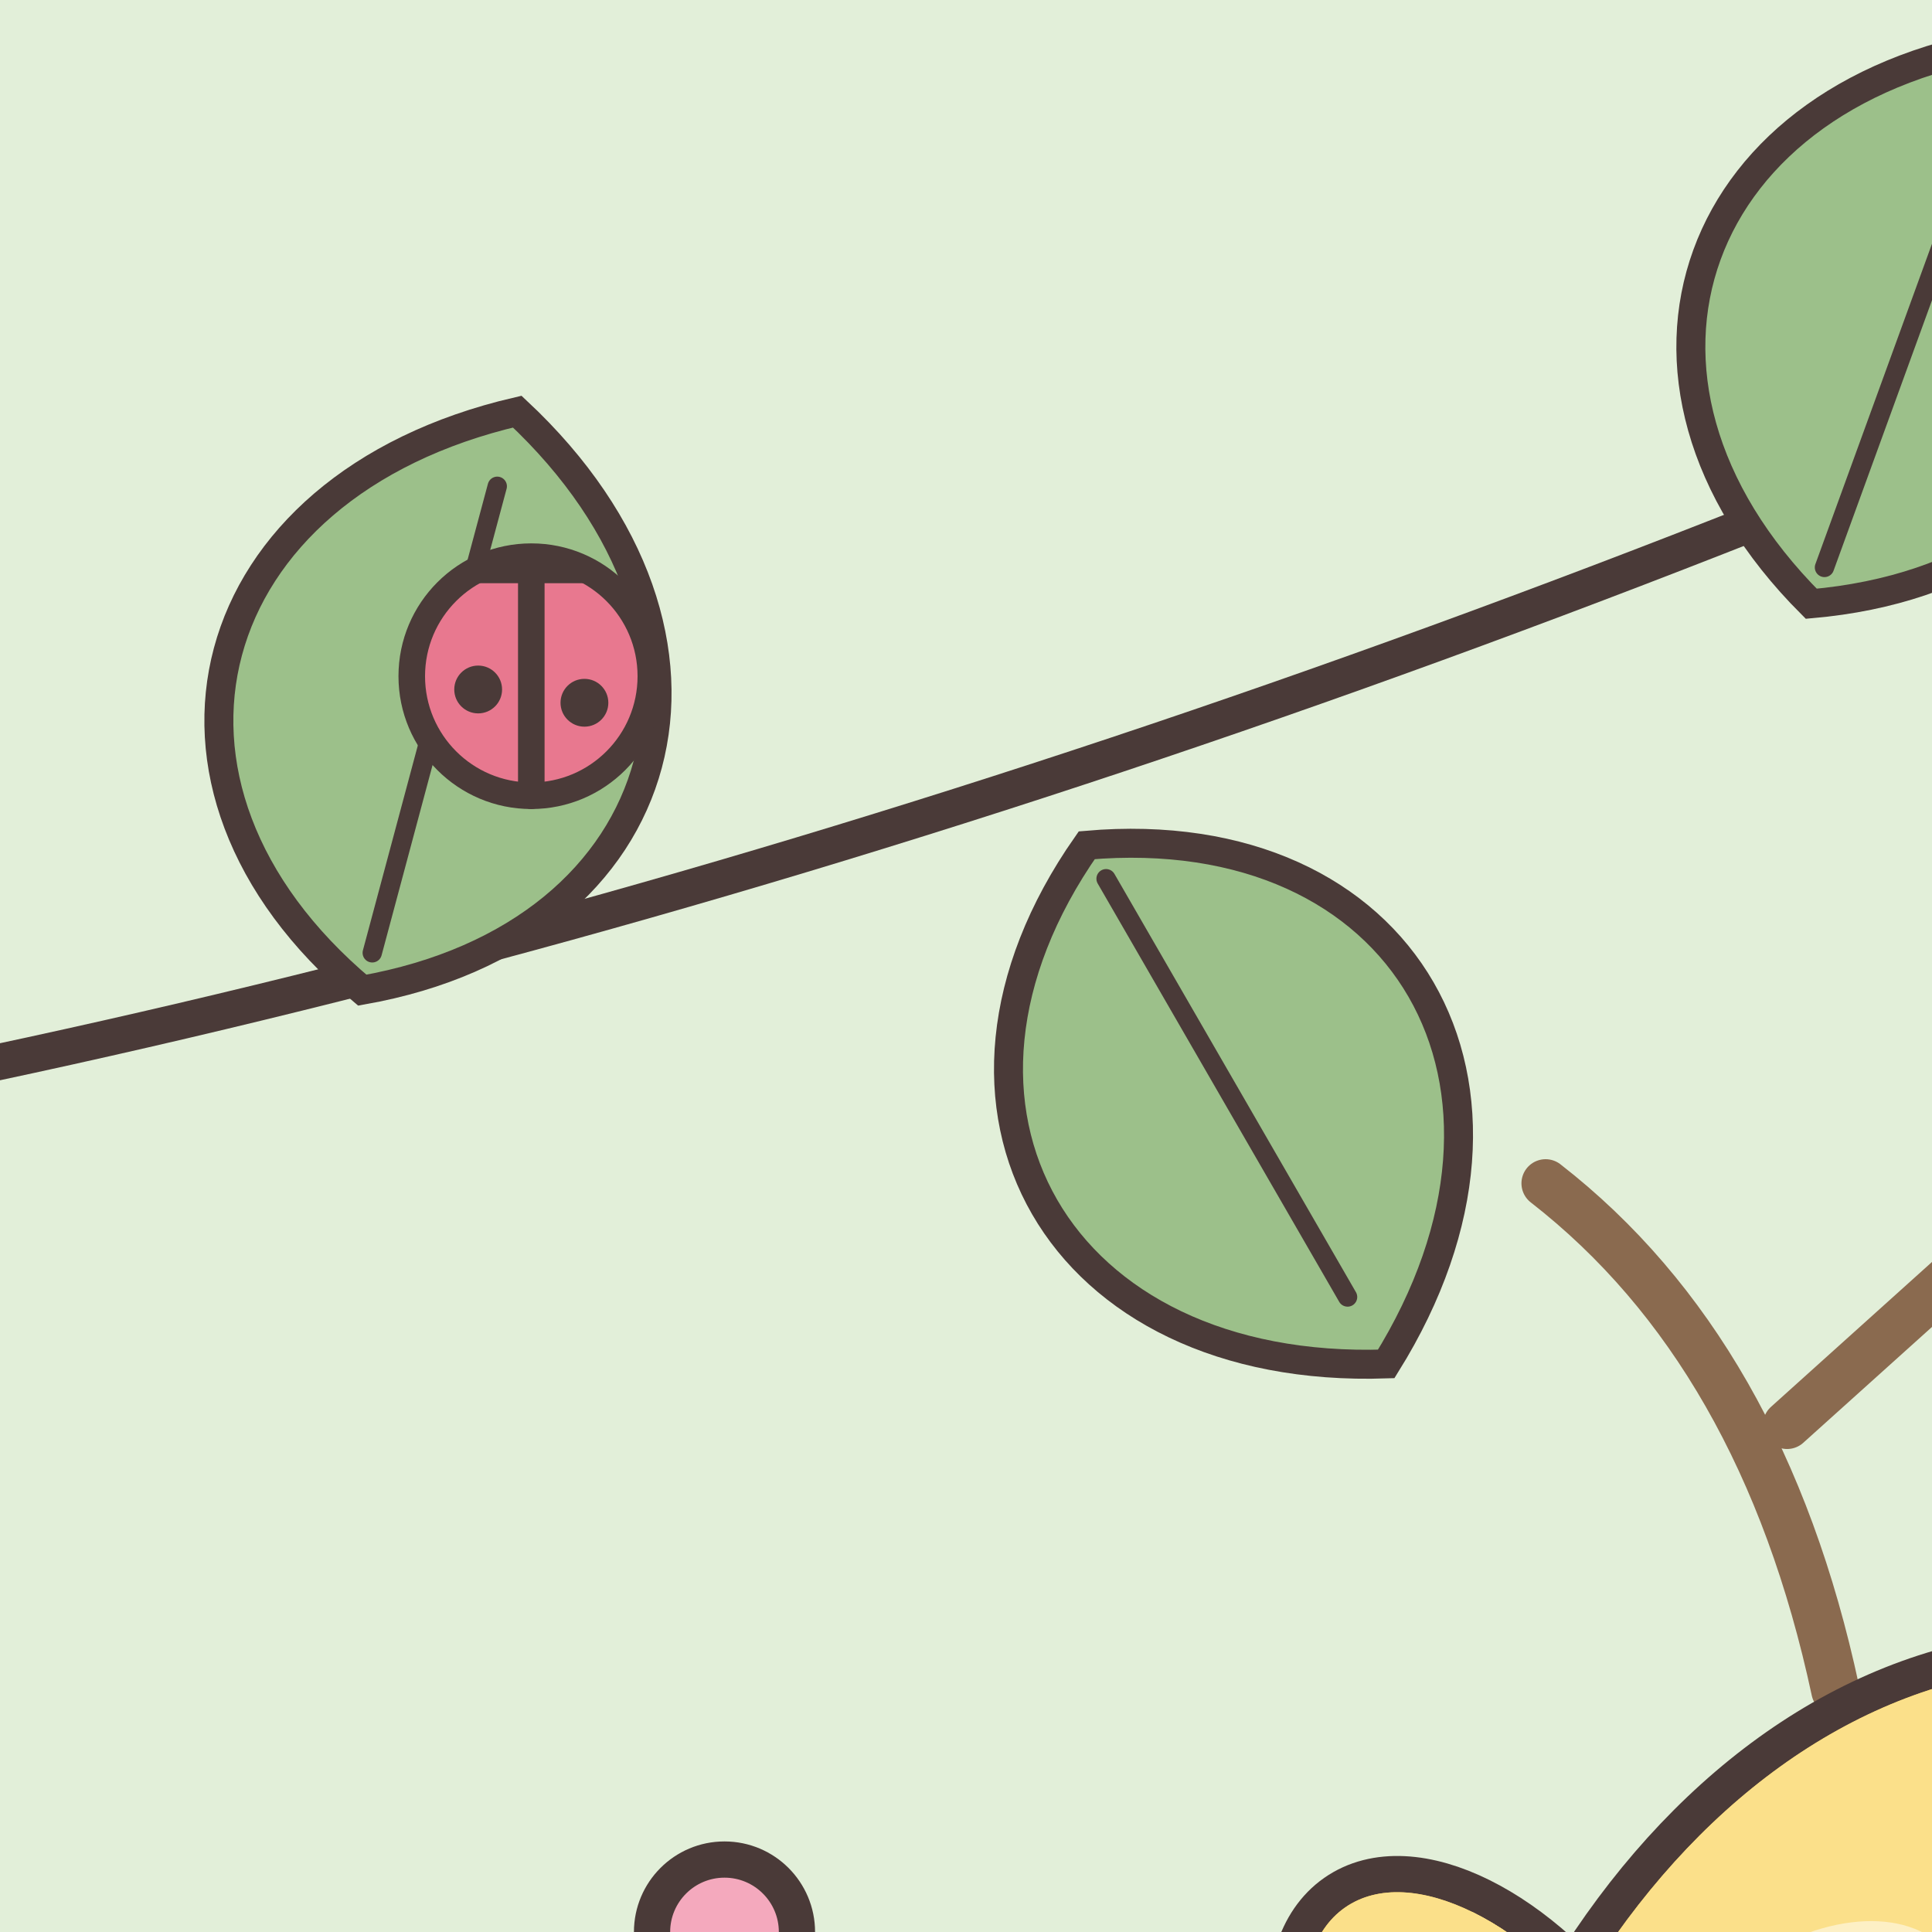
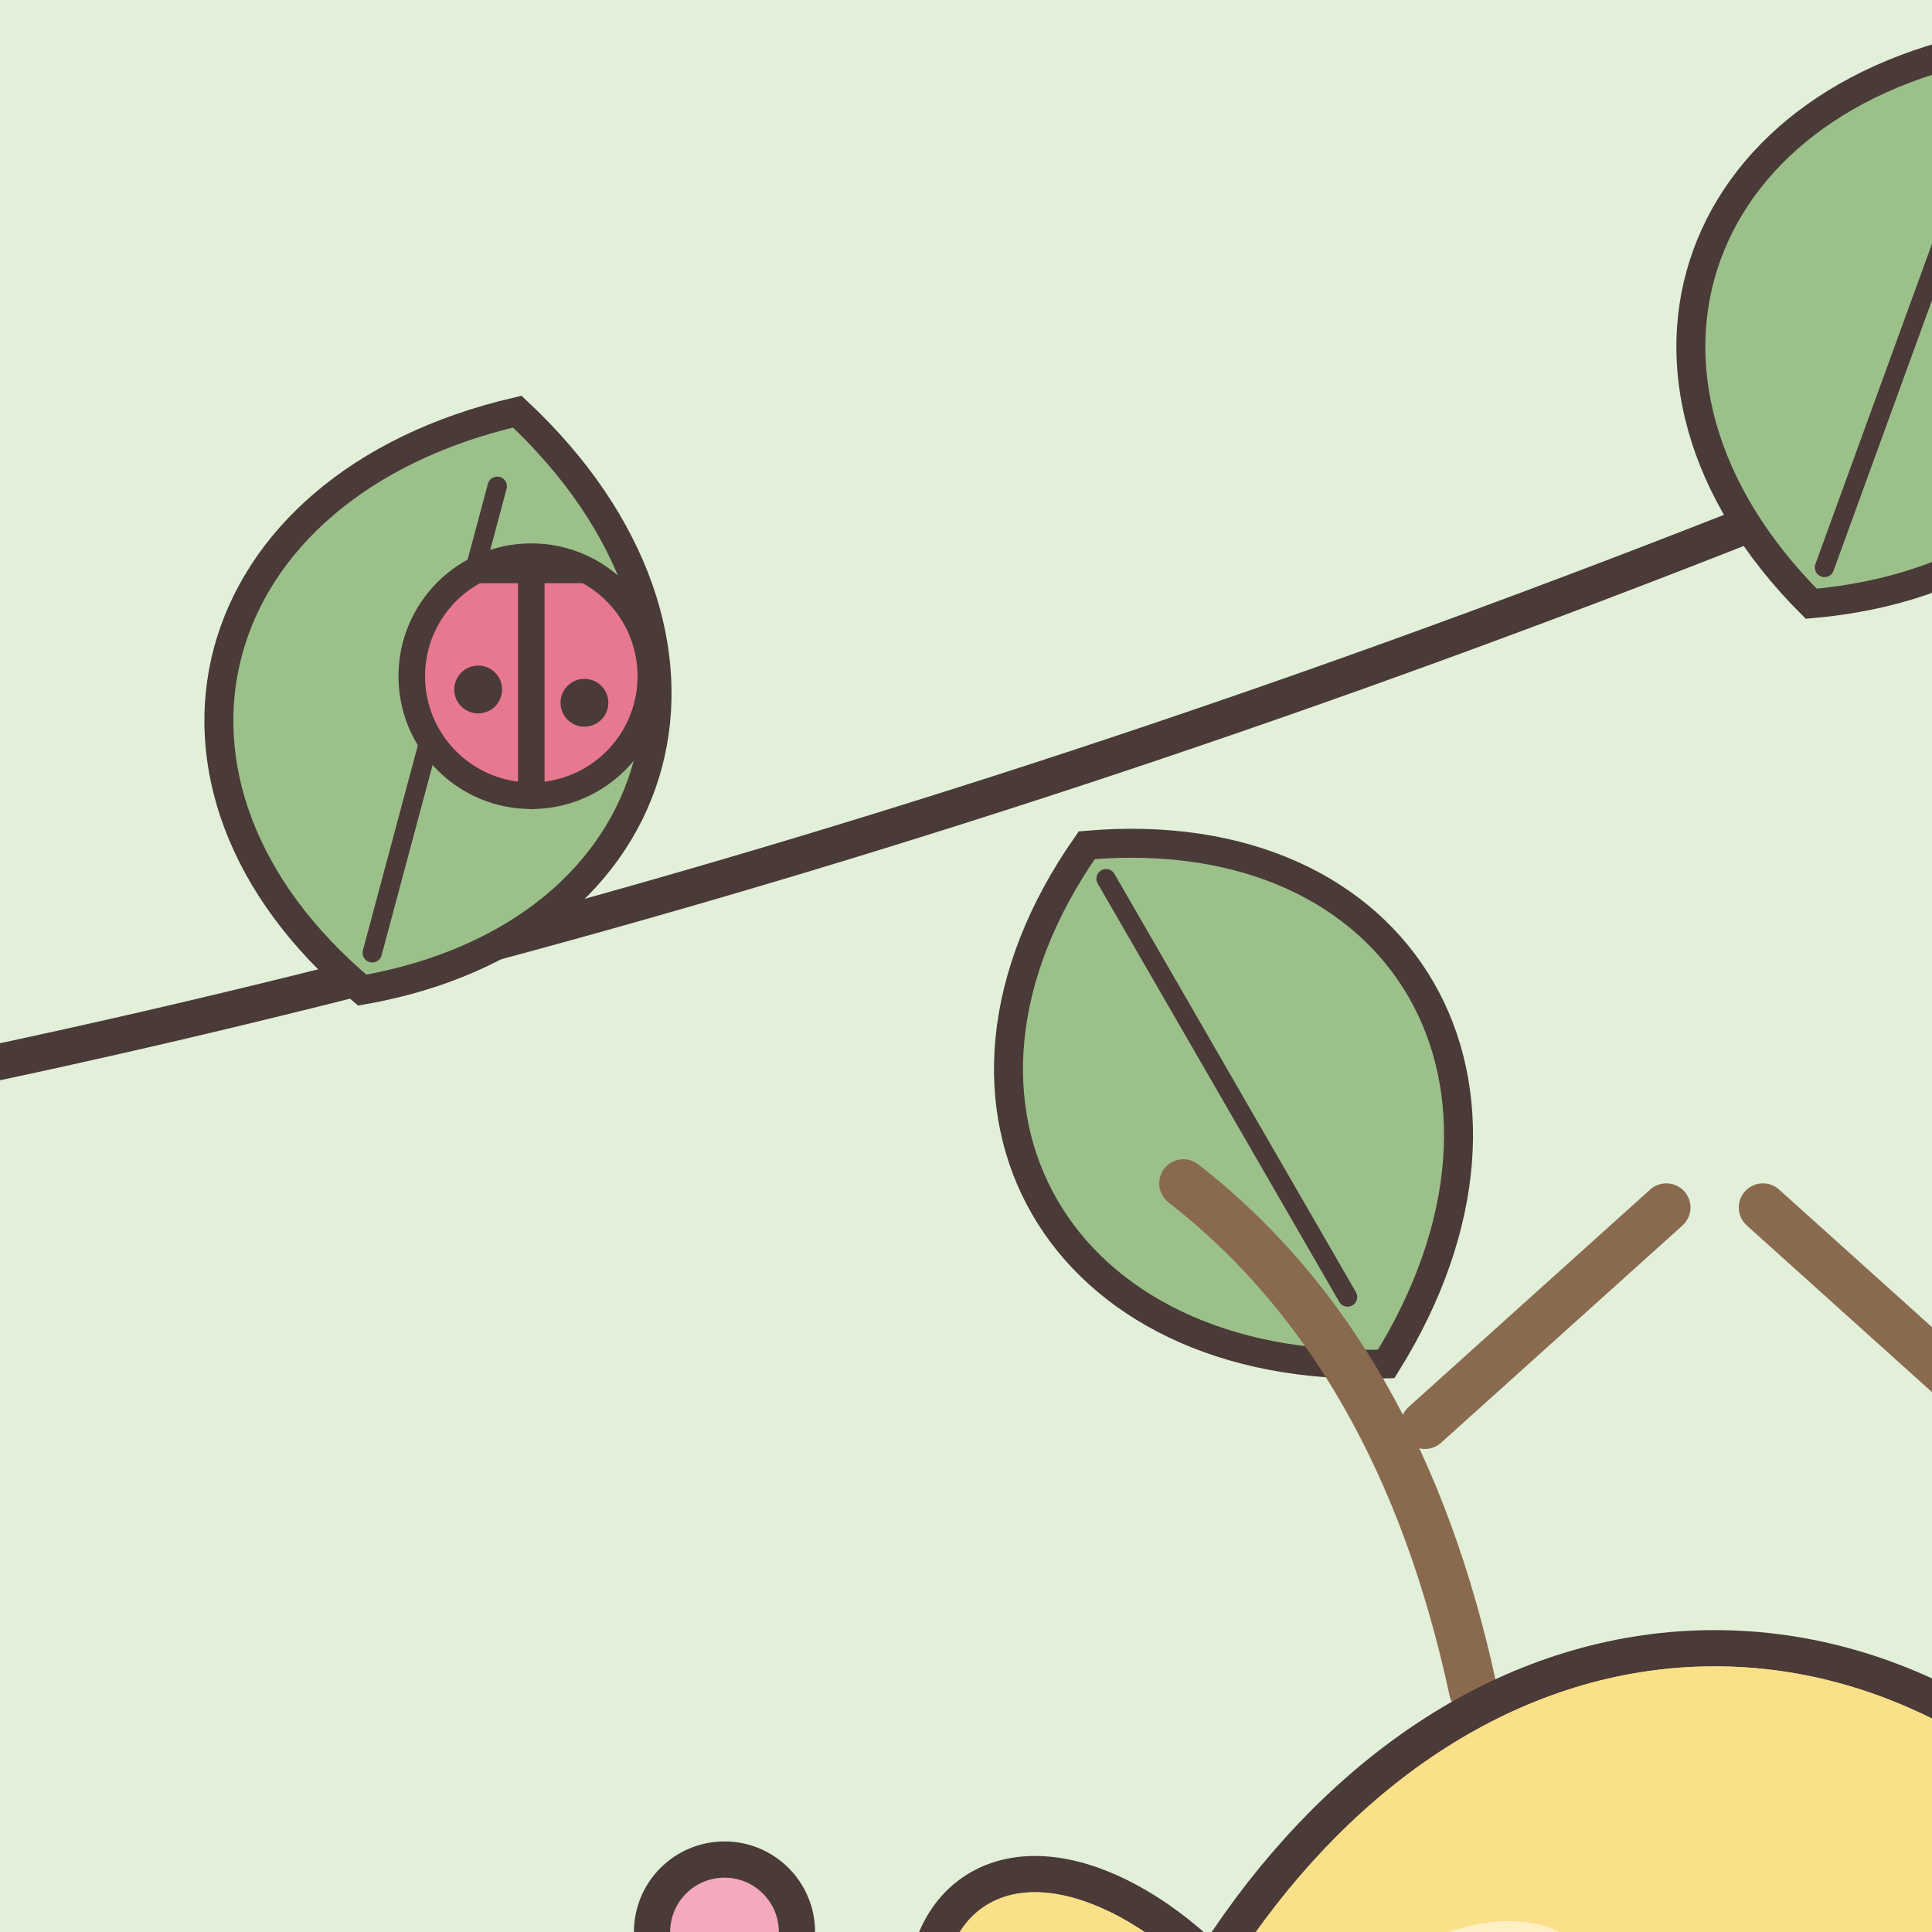
<svg xmlns="http://www.w3.org/2000/svg" width="160" height="160" viewBox="0 0 160 160">
  <rect width="320" height="320" fill="#e2efd9" />
+   <path d="M327.0 224.0L333.0 224.0" fill="none" stroke="#f6b98c" stroke-width="3" stroke-linecap="round" stroke-linejoin="round" />
+   <path d="M318.5 244.5L322.7 248.7" fill="none" stroke="#f6b98c" stroke-width="3" stroke-linecap="round" stroke-linejoin="round" />
+   <path d="M298.0 253.0L298.0 259.0" fill="none" stroke="#f6b98c" stroke-width="3" stroke-linecap="round" stroke-linejoin="round" />
+   <path d="M277.5 244.5L273.3 248.7" fill="none" stroke="#f6b98c" stroke-width="3" stroke-linecap="round" stroke-linejoin="round" />
+   <path d="M269.0 224.0L263.0 224.0" fill="none" stroke="#f6b98c" stroke-width="3" stroke-linecap="round" stroke-linejoin="round" />
+   <path d="M277.5 203.5L273.3 199.3" fill="none" stroke="#f6b98c" stroke-width="3" stroke-linecap="round" stroke-linejoin="round" />
+   <path d="M298.0 195.0L298.0 189.0" fill="none" stroke="#f6b98c" stroke-width="3" stroke-linecap="round" stroke-linejoin="round" />
+   <path d="M318.5 203.5L322.7 199.3" fill="none" stroke="#f6b98c" stroke-width="3" stroke-linecap="round" stroke-linejoin="round" />
+   <circle cx="298" cy="224" r="24" fill="#f6b98c" stroke="#4a3a38" stroke-width="3" />
  <g transform="translate(250 238) scale(1.5)">
    <rect x="-4" y="22" width="8" height="12" fill="#8a6a4f" stroke="#4a3a38" stroke-width="2" />
    <path d="M0 -52L-16 -24H-8L-22 -2H-10L-26 22H26L10 -2H22L8 -24H16Z" fill="#bfe6d4" stroke="#4a3a38" stroke-width="2" stroke-linejoin="round" />
  </g>
  <g transform="translate(30 250) scale(1.2)">
    <rect x="-4" y="22" width="8" height="12" fill="#8a6a4f" stroke="#4a3a38" stroke-width="2" />
    <path d="M0 -52L-16 -24H-8L-22 -2H-10L-26 22H26L10 -2H22L8 -24H16Z" fill="#bfe6d4" stroke="#4a3a38" stroke-width="2" stroke-linejoin="round" />
  </g>
-   <path d="M0 240Q80 214 170 236T320 224V320H0Z" fill="#bfe6d4" />
+   <path d="M0 226Q80 204 170 218T320 226V320H0Z" fill="#bfe6d4" />
+   <path d="M0 262Q90 240 190 258T320 262V320H0Z" fill="#9cc08a" stroke="#4a3a38" stroke-width="3" />
+   <path d="M0 302Q80 288 160 304T320 302" fill="none" stroke="#4a3a38" stroke-width="20" />
+   <path d="M0 302Q80 288 160 304T320 302" fill="none" stroke="#f8d5b8" stroke-width="14" />
  <path d="M-10 90Q90 70 200 20" fill="none" stroke="#4a3a38" stroke-width="3" stroke-linecap="round" stroke-linejoin="round" />
  <g transform="translate(30 82) rotate(-75) scale(0.8)">
    <path d="M0 0C14-30 46-30 62 0C46 30 14 30 0 0Z" fill="#9cc08a" stroke="#4a3a38" stroke-width="3" />
    <path d="M4 0H54" fill="none" stroke="#4a3a38" stroke-width="2" stroke-linecap="round" stroke-linejoin="round" />
  </g>
  <g transform="translate(90 70) rotate(60) scale(0.8)">
    <path d="M0 0C14-30 46-30 62 0C46 30 14 30 0 0Z" fill="#9cc08a" stroke="#4a3a38" stroke-width="3" />
    <path d="M4 0H54" fill="none" stroke="#4a3a38" stroke-width="2" stroke-linecap="round" stroke-linejoin="round" />
  </g>
  <g transform="translate(150 50) rotate(-70) scale(0.8)">
    <path d="M0 0C14-30 46-30 62 0C46 30 14 30 0 0Z" fill="#9cc08a" stroke="#4a3a38" stroke-width="3" />
    <path d="M4 0H54" fill="none" stroke="#4a3a38" stroke-width="2" stroke-linecap="round" stroke-linejoin="round" />
  </g>
  <g transform="translate(44 56) scale(1.1)">
    <circle r="9" fill="#e8788f" stroke="#4a3a38" stroke-width="2" />
    <path d="M-6 -7a8 8 0 0 1 12 0Z" fill="#4a3a38" />
    <path d="M0 -7V9" fill="none" stroke="#4a3a38" stroke-width="2" stroke-linecap="round" stroke-linejoin="round" />
    <circle cx="-4" cy="1" r="1.8" fill="#4a3a38" />
    <circle cx="4" cy="2" r="1.8" fill="#4a3a38" />
  </g>
  <g transform="translate(214 22) scale(1.1)">
    <g transform="scale(-1 1)">
      <path d="M-10 0L-20 -5L-18 4Z" fill="#f6b98c" stroke="#4a3a38" stroke-width="2" />
      <ellipse rx="12" ry="8.5" fill="#f6b98c" stroke="#4a3a38" stroke-width="2" />
      <circle cx="9" cy="-6" r="6.5" fill="#f6b98c" stroke="#4a3a38" stroke-width="2" />
      <path d="M14 -7L21 -4L14 -2Z" fill="#e79c6c" stroke="#4a3a38" stroke-width="2" />
      <ellipse cx="-2" cy="2" rx="6" ry="4" fill="#f9c6d3" stroke="#4a3a38" stroke-width="2" opacity=".8" />
      <circle cx="10" cy="-7" r="1.6" fill="#4a3a38" />
    </g>
  </g>
  <circle cx="285" cy="120" r="7" fill="#fbe08a" stroke="#4a3a38" stroke-width="3" />
  <circle cx="60" cy="160" r="6" fill="#f4a9bd" stroke="#4a3a38" stroke-width="3" />
-   <path d="M0 300Q90 270 190 298T320 290V320H0Z" fill="#9cc08a" stroke="#4a3a38" stroke-width="3" />
+   <circle cx="6" cy="198" r="7.2" fill="#fbe08a" opacity=".35" />
+   <circle cx="6" cy="198" r="3" fill="#fff4c2" stroke="#4a3a38" stroke-width="2" />
  <g transform="translate(30 296) scale(1.2)">
    <path d="M-7 0V-14H7V0Q0 4 -7 0Z" fill="#fffaf1" stroke="#4a3a38" stroke-width="2" />
    <path d="M-20 -14A20 16 0 0 1 20 -14Z" fill="#e8788f" stroke="#4a3a38" stroke-width="2" />
    <circle cx="-8" cy="-22" r="3" fill="#fff" />
    <circle cx="6" cy="-26" r="2.5" fill="#fff" />
    <circle cx="12" cy="-19" r="2" fill="#fff" />
  </g>
  <g transform="translate(64 304) scale(0.8)">
    <path d="M-7 0V-14H7V0Q0 4 -7 0Z" fill="#fffaf1" stroke="#4a3a38" stroke-width="2" />
    <path d="M-20 -14A20 16 0 0 1 20 -14Z" fill="#e79c6c" stroke="#4a3a38" stroke-width="2" />
    <circle cx="-8" cy="-22" r="3" fill="#fff" />
    <circle cx="6" cy="-26" r="2.5" fill="#fff" />
    <circle cx="12" cy="-19" r="2" fill="#fff" />
  </g>
  <path d="M120 312q-4-14-10-18M120 312q0-18 2-24M120 312q4-14 12-16" fill="none" stroke="#6f9f6b" stroke-width="3" stroke-linecap="round" stroke-linejoin="round" />
-   <path d="M152 140Q146 112 128 98M148 118L168 100M192 140Q198 112 216 98M196 118L176 100" fill="none" stroke="#8a6a4f" stroke-width="4" stroke-linecap="round" stroke-linejoin="round" />
-   <g stroke="#4a3a38" stroke-width="6" stroke-linejoin="round" fill="#4a3a38">
-     <ellipse cx="172" cy="214" rx="54" ry="76" />
-     <ellipse cx="136" cy="296" rx="18" ry="10" />
-     <ellipse cx="208" cy="296" rx="18" ry="10" />
-     <ellipse cx="124" cy="176" rx="12" ry="22" transform="rotate(-35 124 176)" />
-     <ellipse cx="220" cy="176" rx="12" ry="22" transform="rotate(35 220 176)" />
-     <ellipse cx="126" cy="242" rx="10" ry="18" transform="rotate(20 126 242)" />
-     <ellipse cx="220" cy="244" rx="10" ry="18" transform="rotate(-20 220 244)" />
-   </g>
-   <clipPath id="moss">
-     <ellipse cx="172" cy="214" rx="54" ry="76" />
-     <ellipse cx="136" cy="296" rx="18" ry="10" />
-     <ellipse cx="208" cy="296" rx="18" ry="10" />
-     <ellipse cx="124" cy="176" rx="12" ry="22" transform="rotate(-35 124 176)" />
-     <ellipse cx="220" cy="176" rx="12" ry="22" transform="rotate(35 220 176)" />
-     <ellipse cx="126" cy="242" rx="10" ry="18" transform="rotate(20 126 242)" />
-     <ellipse cx="220" cy="244" rx="10" ry="18" transform="rotate(-20 220 244)" />
-   </clipPath>
-   <g clip-path="url(#moss)">
-     <rect width="320" height="320" fill="#f0c45a" />
-     <g transform="translate(-8 -8)" fill="#fbe08a">
+   <g transform="translate(-30 0) scale(1)">
+     <path d="M152 140Q146 112 128 98M148 118L168 100M192 140Q198 112 216 98M196 118L176 100" fill="none" stroke="#8a6a4f" stroke-width="4" stroke-linecap="round" stroke-linejoin="round" />
+     <g stroke="#4a3a38" stroke-width="6" stroke-linejoin="round" fill="#4a3a38">
      <ellipse cx="172" cy="214" rx="54" ry="76" />
      <ellipse cx="136" cy="296" rx="18" ry="10" />
      <ellipse cx="208" cy="296" rx="18" ry="10" />
      <ellipse cx="124" cy="176" rx="12" ry="22" transform="rotate(-35 124 176)" />
      <ellipse cx="220" cy="176" rx="12" ry="22" transform="rotate(35 220 176)" />
      <ellipse cx="126" cy="242" rx="10" ry="18" transform="rotate(20 126 242)" />
      <ellipse cx="220" cy="244" rx="10" ry="18" transform="rotate(-20 220 244)" />
    </g>
-     <ellipse cx="150" cy="170" rx="14" ry="9" fill="#fff" opacity=".5" transform="rotate(-35 150 170)" />
+     <clipPath id="moss">
+       <ellipse cx="172" cy="214" rx="54" ry="76" />
+       <ellipse cx="136" cy="296" rx="18" ry="10" />
+       <ellipse cx="208" cy="296" rx="18" ry="10" />
+       <ellipse cx="124" cy="176" rx="12" ry="22" transform="rotate(-35 124 176)" />
+       <ellipse cx="220" cy="176" rx="12" ry="22" transform="rotate(35 220 176)" />
+       <ellipse cx="126" cy="242" rx="10" ry="18" transform="rotate(20 126 242)" />
+       <ellipse cx="220" cy="244" rx="10" ry="18" transform="rotate(-20 220 244)" />
+     </clipPath>
+     <g clip-path="url(#moss)">
+       <rect width="320" height="320" fill="#f0c45a" />
+       <g transform="translate(-8 -8)" fill="#fbe08a">
+         <ellipse cx="172" cy="214" rx="54" ry="76" />
+         <ellipse cx="136" cy="296" rx="18" ry="10" />
+         <ellipse cx="208" cy="296" rx="18" ry="10" />
+         <ellipse cx="124" cy="176" rx="12" ry="22" transform="rotate(-35 124 176)" />
+         <ellipse cx="220" cy="176" rx="12" ry="22" transform="rotate(35 220 176)" />
+         <ellipse cx="126" cy="242" rx="10" ry="18" transform="rotate(20 126 242)" />
+         <ellipse cx="220" cy="244" rx="10" ry="18" transform="rotate(-20 220 244)" />
+       </g>
+       <ellipse cx="150" cy="170" rx="14" ry="9" fill="#fff" opacity=".5" transform="rotate(-35 150 170)" />
+     </g>
+     <path d="M149 195Q155 186 161 195" fill="none" stroke="#4a3a38" stroke-width="2.5" stroke-linecap="round" stroke-linejoin="round" />
+     <path d="M183 195Q189 186 195 195" fill="none" stroke="#4a3a38" stroke-width="2.5" stroke-linecap="round" stroke-linejoin="round" />
+     <ellipse cx="145" cy="204" rx="7" ry="4.5" fill="#e8788f" opacity=".55" />
+     <ellipse cx="199" cy="204" rx="7" ry="4.5" fill="#e8788f" opacity=".55" />
+     <path d="M162 200Q172 202 182 200Q172 218 162 200Z" fill="#e8788f" stroke="#4a3a38" stroke-width="2.5" stroke-linejoin="round" />
+     <circle cx="112" cy="262" r="26" fill="#fbe08a" opacity=".35" />
+     <g transform="translate(112 262) scale(1)">
+       <path d="M-8 -12Q0 -26 8 -12" fill="none" stroke="#4a3a38" stroke-width="2" stroke-linecap="round" stroke-linejoin="round" />
+       <rect x="-9" y="-13" width="18" height="5" rx="2" fill="#8a6a4f" stroke="#4a3a38" stroke-width="2" />
+       <rect x="-9" y="-8" width="18" height="20" rx="4" fill="#fff4c2" stroke="#4a3a38" stroke-width="2" />
+       <rect x="-9" y="10" width="18" height="5" rx="2" fill="#8a6a4f" stroke="#4a3a38" stroke-width="2" />
+       <circle cy="2" r="3.5" fill="#fbe08a" />
+     </g>
+     <circle cx="236" cy="206" r="7.2" fill="#fbe08a" opacity=".35" />
+     <circle cx="236" cy="206" r="3" fill="#fff4c2" stroke="#4a3a38" stroke-width="2" />
  </g>
-   <path d="M149 195Q155 186 161 195" fill="none" stroke="#4a3a38" stroke-width="2.5" stroke-linecap="round" stroke-linejoin="round" />
-   <path d="M183 195Q189 186 195 195" fill="none" stroke="#4a3a38" stroke-width="2.5" stroke-linecap="round" stroke-linejoin="round" />
-   <ellipse cx="145" cy="204" rx="7" ry="4.5" fill="#e8788f" opacity=".55" />
-   <ellipse cx="199" cy="204" rx="7" ry="4.5" fill="#e8788f" opacity=".55" />
-   <path d="M162 200Q172 202 182 200Q172 218 162 200Z" fill="#e8788f" stroke="#4a3a38" stroke-width="2.5" stroke-linejoin="round" />
-   <circle cx="112" cy="262" r="26" fill="#fbe08a" opacity=".35" />
-   <g transform="translate(112 262) scale(1)">
-     <path d="M-8 -12Q0 -26 8 -12" fill="none" stroke="#4a3a38" stroke-width="2" stroke-linecap="round" stroke-linejoin="round" />
-     <rect x="-9" y="-13" width="18" height="5" rx="2" fill="#8a6a4f" stroke="#4a3a38" stroke-width="2" />
-     <rect x="-9" y="-8" width="18" height="20" rx="4" fill="#fff4c2" stroke="#4a3a38" stroke-width="2" />
-     <rect x="-9" y="10" width="18" height="5" rx="2" fill="#8a6a4f" stroke="#4a3a38" stroke-width="2" />
-     <circle cy="2" r="3.5" fill="#fbe08a" />
-   </g>
-   <circle cx="236" cy="206" r="7.2" fill="#fbe08a" opacity=".35" />
-   <circle cx="236" cy="206" r="3" fill="#fff4c2" stroke="#4a3a38" stroke-width="2" />
  <circle cx="276" cy="298" r="5" fill="#f4a9bd" stroke="#4a3a38" stroke-width="3" />
  <circle cx="292" cy="306" r="4" fill="#fbe08a" stroke="#4a3a38" stroke-width="3" />
  <ellipse cx="258" cy="306" rx="12" ry="6" fill="#d8ccf2" stroke="#4a3a38" stroke-width="2" />
  <ellipse cx="300" cy="238" rx="8" ry="5" fill="#d8ccf2" stroke="#4a3a38" stroke-width="2" />
</svg>
